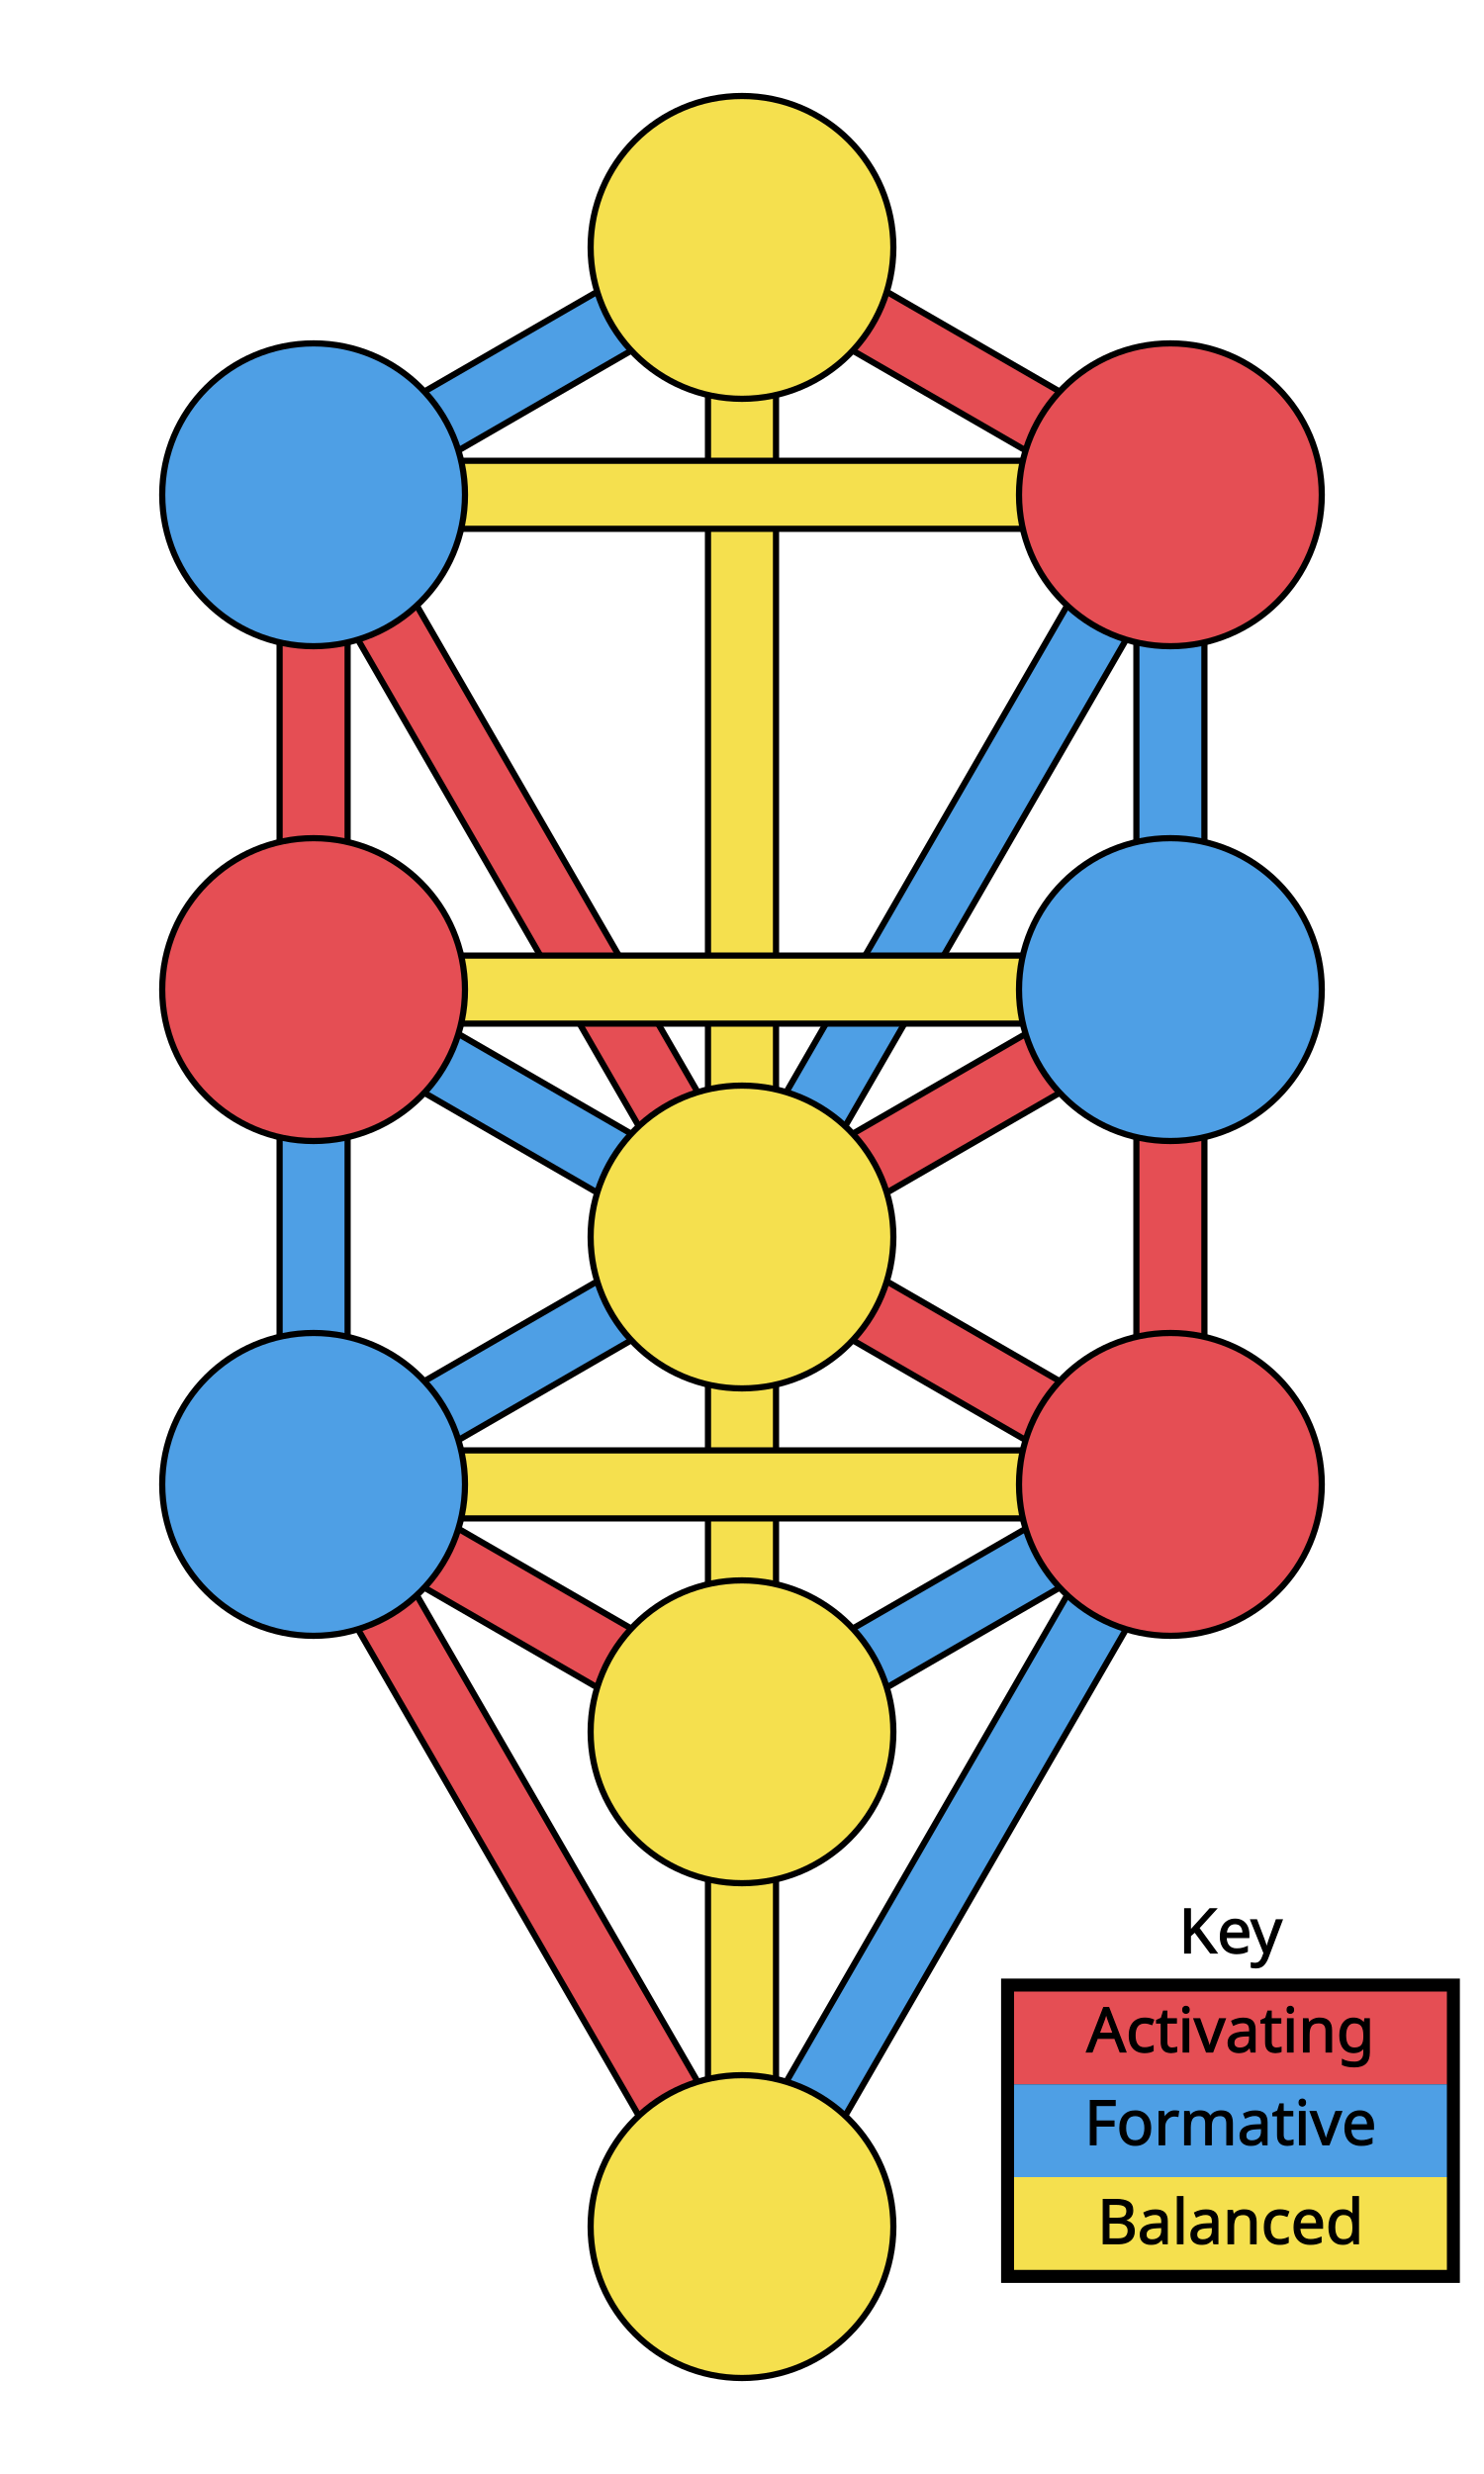
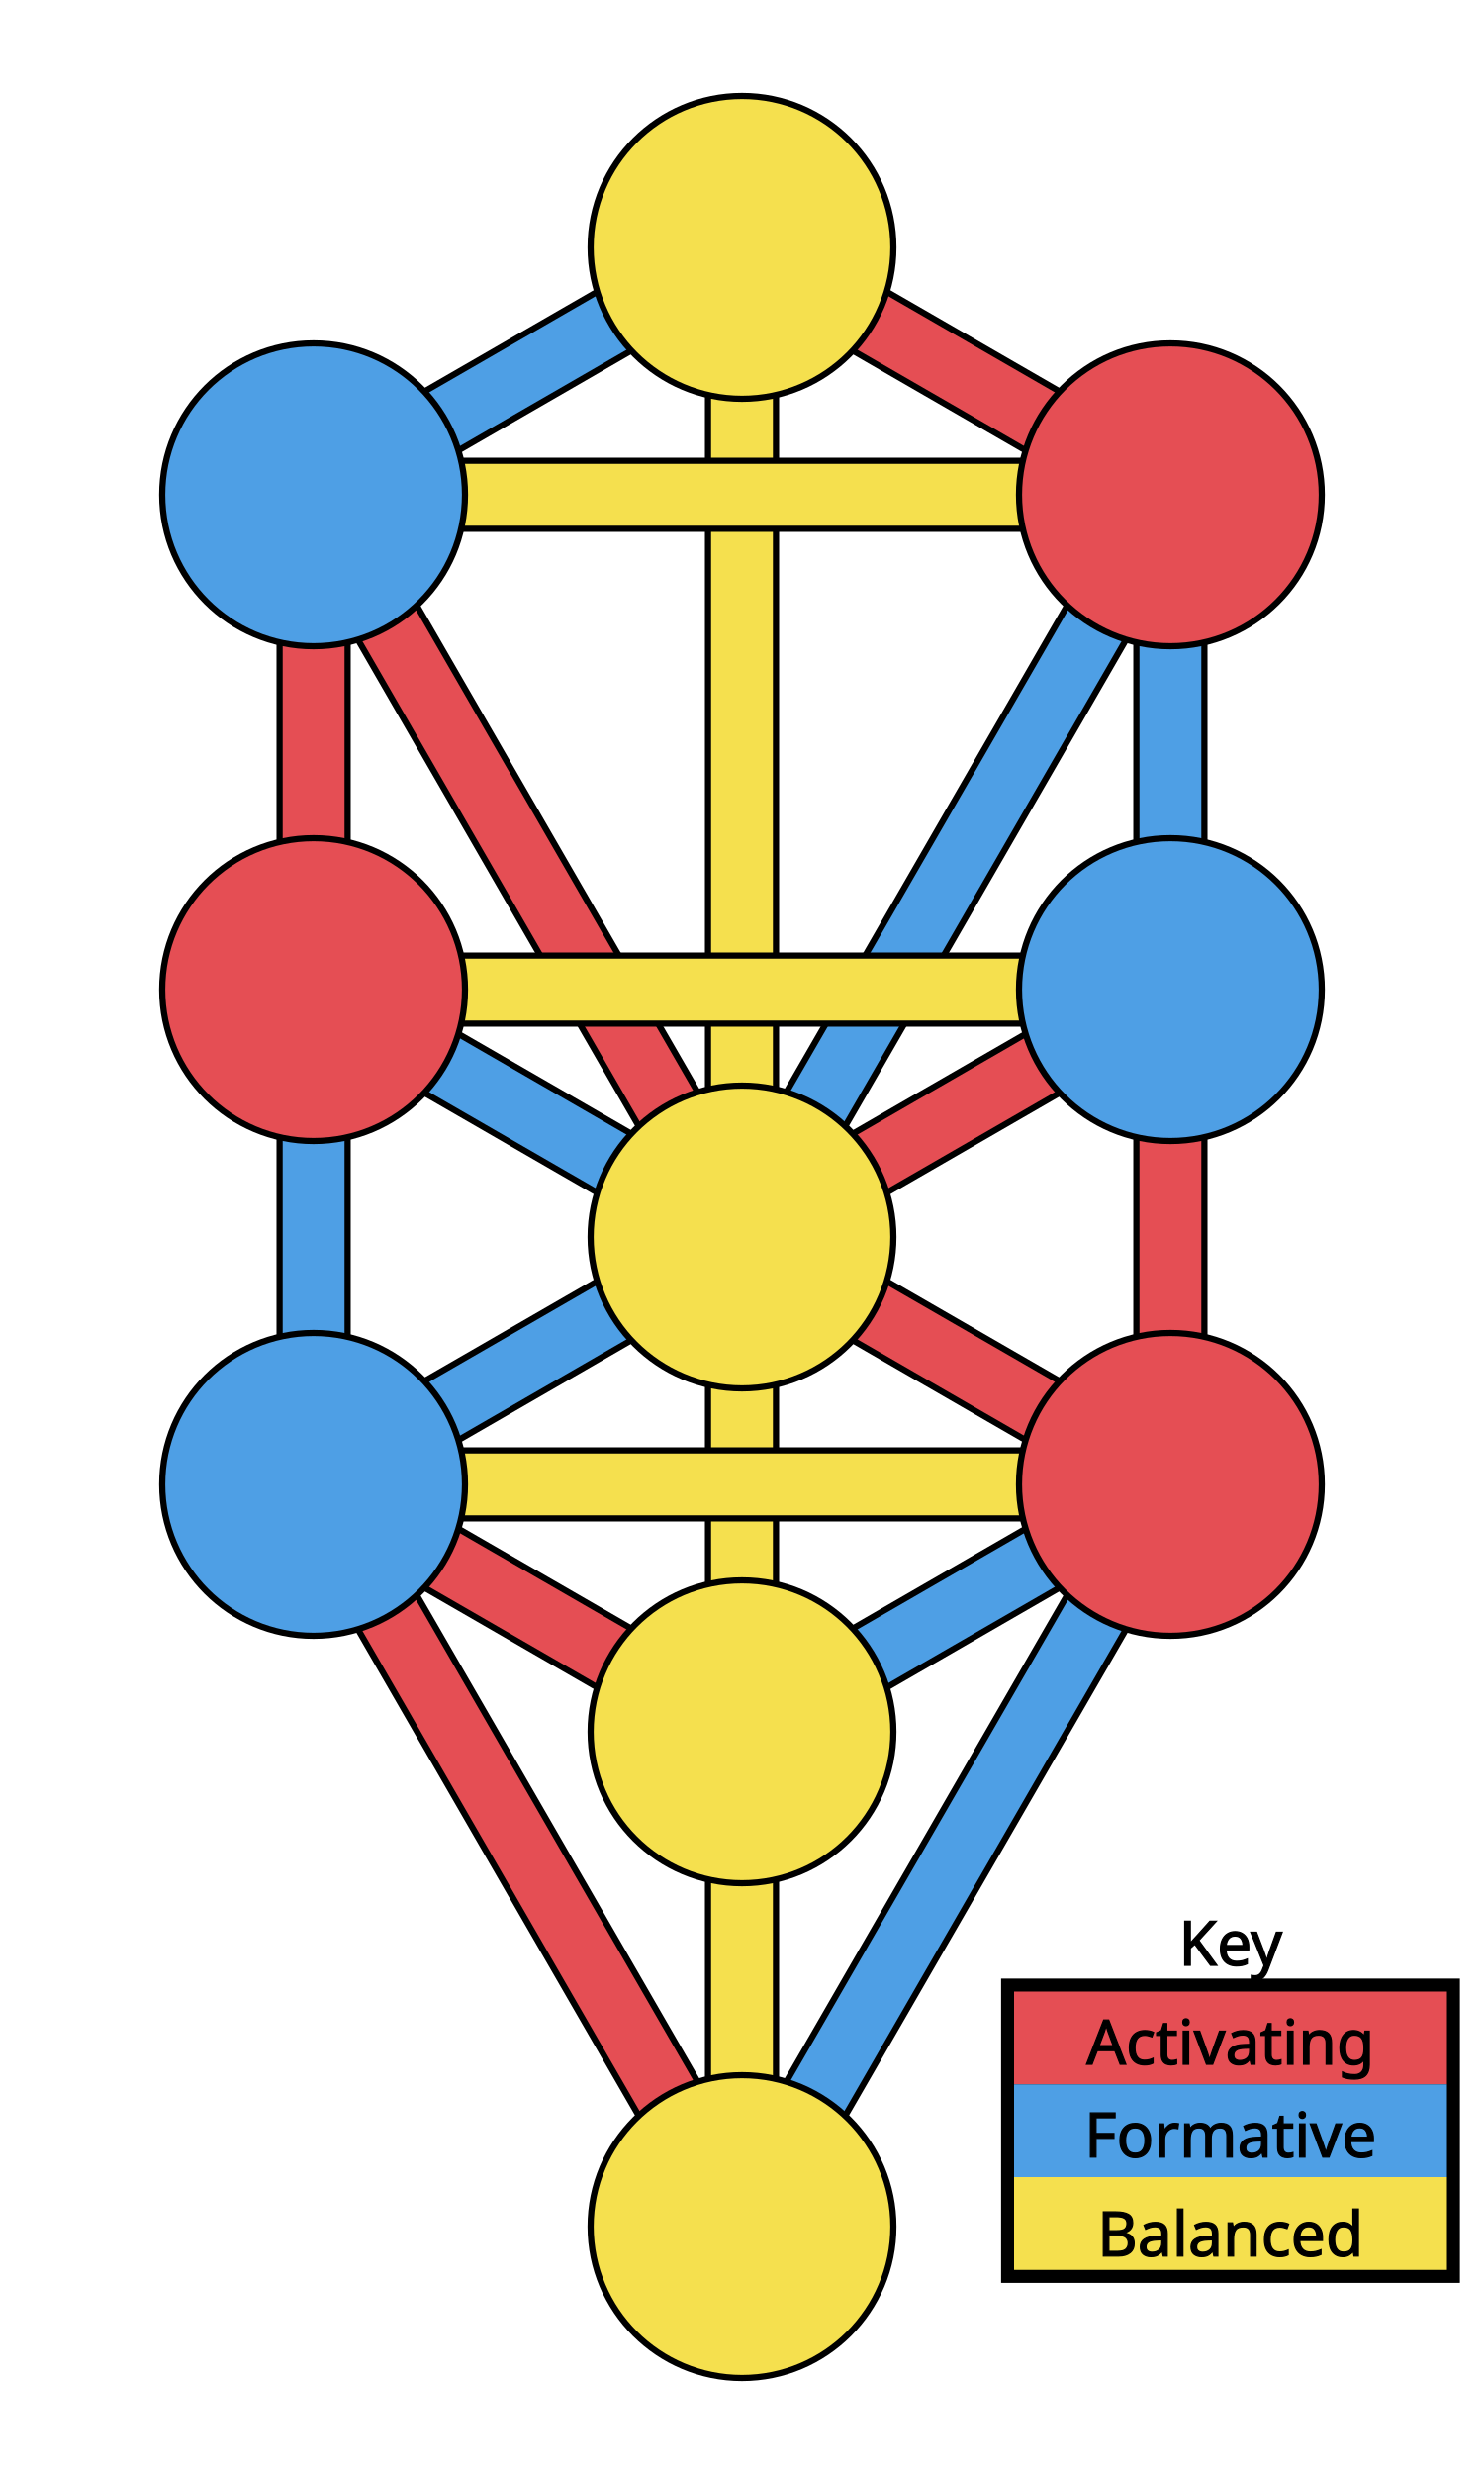
- <svg xmlns="http://www.w3.org/2000/svg" version="1.2" width="360" height="600" viewBox="-600 -1000 1200 2000" preserveAspectRatio="xMinYMin meet">
+ <svg xmlns="http://www.w3.org/2000/svg" xmlns:xlink="http://www.w3.org/1999/xlink" version="1.2" width="360" height="600" viewBox="-600 -1000 1200 2000" preserveAspectRatio="xMinYMin meet">
  <style type="text/css">

   g.hangtext text {
      dominant-baseline: hanging;
      text-anchor: middle;
   }

</style>
  <defs>
    <circle id="sephira" r="122.407">
      </circle>
    <path id="path-11" fill="none" d="M0,-800 L 346.41,-600" />
    <path id="path-12" fill="none" d="M-346.41,-600 L0,-800" />
    <path id="path-13" fill="none" d="M0,-800 L 0,0" />
    <path id="path-14" fill="none" d="M-346.41,-600 L346.41,-600" />
    <path id="path-15" fill="none" d="M0,0 L346.41,-600" />
    <path id="path-16" fill="none" d="M346.41,-600 L346.41,-200" />
    <path id="path-17" fill="none" d="M-346.41,-600 L0,0" />
    <path id="path-18" fill="none" d="M-346.41,-600 L-346.41,-200" />
    <path id="path-19" fill="none" d="M-346.41,-200 L346.41,-200" />
    <path id="path-20" fill="none" d="M0,0 L346.41,-200" />
    <path id="path-21" fill="none" d="M346.41,-200 L346.41,200" />
    <path id="path-22" fill="none" d="M-346.41,-200 L0,0" />
    <path id="path-23" fill="none" d="M-346.41,-200 L-346.41,200" />
    <path id="path-24" fill="none" d="M0,0 L346.41,200" />
    <path id="path-25" fill="none" d="M0,0 L0,400" />
    <path id="path-26" fill="none" d="M-346.41,200 L0,0" />
    <path id="path-27" fill="none" d="M-346.41,200 L346.41,200" />
    <path id="path-28" fill="none" d="M0,400 L346.41,200" />
    <path id="path-29" fill="none" d="M0,800 L346.41,200" />
    <path id="path-30" fill="none" d="M-346.41,200 L0,400" />
    <path id="path-31" fill="none" d="M-346.41,200 L0,800" />
    <path id="path-32" fill="none" d="M0,400 L0,800" />
  </defs>
  <g>
-     <use href="#path-11" stroke="black" stroke-width="60" />
-     <use href="#path-11" stroke="#e54e54" stroke-width="50" />
-     <use href="#path-12" stroke="black" stroke-width="60" />
-     <use href="#path-12" stroke="#4e9fe5" stroke-width="50" />
-     <use href="#path-13" stroke="black" stroke-width="60" />
-     <use href="#path-13" stroke="#f5e04e" stroke-width="50" />
-     <use href="#path-14" stroke="black" stroke-width="60" />
-     <use href="#path-14" stroke="#f5e04e" stroke-width="50" />
-     <use href="#path-15" stroke="black" stroke-width="60" />
-     <use href="#path-15" stroke="#4e9fe5" stroke-width="50" />
-     <use href="#path-16" stroke="black" stroke-width="60" />
-     <use href="#path-16" stroke="#4e9fe5" stroke-width="50" />
-     <use href="#path-17" stroke="black" stroke-width="60" />
-     <use href="#path-17" stroke="#e54e54" stroke-width="50" />
-     <use href="#path-18" stroke="black" stroke-width="60" />
-     <use href="#path-18" stroke="#e54e54" stroke-width="50" />
-     <use href="#path-19" stroke="black" stroke-width="60" />
-     <use href="#path-19" stroke="#f5e04e" stroke-width="50" />
-     <use href="#path-20" stroke="black" stroke-width="60" />
-     <use href="#path-20" stroke="#e54e54" stroke-width="50" />
-     <use href="#path-21" stroke="black" stroke-width="60" />
-     <use href="#path-21" stroke="#e54e54" stroke-width="50" />
-     <use href="#path-22" stroke="black" stroke-width="60" />
-     <use href="#path-22" stroke="#4e9fe5" stroke-width="50" />
-     <use href="#path-23" stroke="black" stroke-width="60" />
-     <use href="#path-23" stroke="#4e9fe5" stroke-width="50" />
-     <use href="#path-24" stroke="black" stroke-width="60" />
-     <use href="#path-24" stroke="#e54e54" stroke-width="50" />
-     <use href="#path-25" stroke="black" stroke-width="60" />
-     <use href="#path-25" stroke="#f5e04e" stroke-width="50" />
-     <use href="#path-26" stroke="black" stroke-width="60" />
-     <use href="#path-26" stroke="#4e9fe5" stroke-width="50" />
-     <use href="#path-27" stroke="black" stroke-width="60" />
-     <use href="#path-27" stroke="#f5e04e" stroke-width="50" />
-     <use href="#path-28" stroke="black" stroke-width="60" />
-     <use href="#path-28" stroke="#4e9fe5" stroke-width="50" />
-     <use href="#path-29" stroke="black" stroke-width="60" />
-     <use href="#path-29" stroke="#4e9fe5" stroke-width="50" />
-     <use href="#path-30" stroke="black" stroke-width="60" />
-     <use href="#path-30" stroke="#e54e54" stroke-width="50" />
-     <use href="#path-31" stroke="black" stroke-width="60" />
-     <use href="#path-31" stroke="#e54e54" stroke-width="50" />
-     <use href="#path-32" stroke="black" stroke-width="60" />
-     <use href="#path-32" stroke="#f5e04e" stroke-width="50" />
+     <use xlink:href="#path-11" stroke="black" stroke-width="60" />
+     <use xlink:href="#path-11" stroke="#e54e54" stroke-width="50" />
+     <use xlink:href="#path-12" stroke="black" stroke-width="60" />
+     <use xlink:href="#path-12" stroke="#4e9fe5" stroke-width="50" />
+     <use xlink:href="#path-13" stroke="black" stroke-width="60" />
+     <use xlink:href="#path-13" stroke="#f5e04e" stroke-width="50" />
+     <use xlink:href="#path-14" stroke="black" stroke-width="60" />
+     <use xlink:href="#path-14" stroke="#f5e04e" stroke-width="50" />
+     <use xlink:href="#path-15" stroke="black" stroke-width="60" />
+     <use xlink:href="#path-15" stroke="#4e9fe5" stroke-width="50" />
+     <use xlink:href="#path-16" stroke="black" stroke-width="60" />
+     <use xlink:href="#path-16" stroke="#4e9fe5" stroke-width="50" />
+     <use xlink:href="#path-17" stroke="black" stroke-width="60" />
+     <use xlink:href="#path-17" stroke="#e54e54" stroke-width="50" />
+     <use xlink:href="#path-18" stroke="black" stroke-width="60" />
+     <use xlink:href="#path-18" stroke="#e54e54" stroke-width="50" />
+     <use xlink:href="#path-19" stroke="black" stroke-width="60" />
+     <use xlink:href="#path-19" stroke="#f5e04e" stroke-width="50" />
+     <use xlink:href="#path-20" stroke="black" stroke-width="60" />
+     <use xlink:href="#path-20" stroke="#e54e54" stroke-width="50" />
+     <use xlink:href="#path-21" stroke="black" stroke-width="60" />
+     <use xlink:href="#path-21" stroke="#e54e54" stroke-width="50" />
+     <use xlink:href="#path-22" stroke="black" stroke-width="60" />
+     <use xlink:href="#path-22" stroke="#4e9fe5" stroke-width="50" />
+     <use xlink:href="#path-23" stroke="black" stroke-width="60" />
+     <use xlink:href="#path-23" stroke="#4e9fe5" stroke-width="50" />
+     <use xlink:href="#path-24" stroke="black" stroke-width="60" />
+     <use xlink:href="#path-24" stroke="#e54e54" stroke-width="50" />
+     <use xlink:href="#path-25" stroke="black" stroke-width="60" />
+     <use xlink:href="#path-25" stroke="#f5e04e" stroke-width="50" />
+     <use xlink:href="#path-26" stroke="black" stroke-width="60" />
+     <use xlink:href="#path-26" stroke="#4e9fe5" stroke-width="50" />
+     <use xlink:href="#path-27" stroke="black" stroke-width="60" />
+     <use xlink:href="#path-27" stroke="#f5e04e" stroke-width="50" />
+     <use xlink:href="#path-28" stroke="black" stroke-width="60" />
+     <use xlink:href="#path-28" stroke="#4e9fe5" stroke-width="50" />
+     <use xlink:href="#path-29" stroke="black" stroke-width="60" />
+     <use xlink:href="#path-29" stroke="#4e9fe5" stroke-width="50" />
+     <use xlink:href="#path-30" stroke="black" stroke-width="60" />
+     <use xlink:href="#path-30" stroke="#e54e54" stroke-width="50" />
+     <use xlink:href="#path-31" stroke="black" stroke-width="60" />
+     <use xlink:href="#path-31" stroke="#e54e54" stroke-width="50" />
+     <use xlink:href="#path-32" stroke="black" stroke-width="60" />
+     <use xlink:href="#path-32" stroke="#f5e04e" stroke-width="50" />
  </g>
  <g stroke="black" stroke-width="5">
-     <use href="#sephira" fill="#f5e04e" x="0" y="-800" />
-     <use href="#sephira" fill="#e54e54" x="346.41" y="-600" />
-     <use href="#sephira" fill="#4e9fe5" x="-346.41" y="-600" />
-     <use href="#sephira" fill="#4e9fe5" x="346.41" y="-200" />
-     <use href="#sephira" fill="#e54e54" x="-346.41" y="-200" />
-     <use href="#sephira" fill="#f5e04e" x="0" y="0" />
-     <use href="#sephira" fill="#e54e54" x="346.41" y="200" />
-     <use href="#sephira" fill="#4e9fe5" x="-346.41" y="200" />
-     <use href="#sephira" fill="#f5e04e" x="0" y="400" />
-     <use href="#sephira" fill="#f5e04e" x="0" y="800" />
+     <use xlink:href="#sephira" fill="#f5e04e" x="0" y="-800" />
+     <use xlink:href="#sephira" fill="#e54e54" x="346.41" y="-600" />
+     <use xlink:href="#sephira" fill="#4e9fe5" x="-346.41" y="-600" />
+     <use xlink:href="#sephira" fill="#4e9fe5" x="346.41" y="-200" />
+     <use xlink:href="#sephira" fill="#e54e54" x="-346.41" y="-200" />
+     <use xlink:href="#sephira" fill="#f5e04e" x="0" y="0" />
+     <use xlink:href="#sephira" fill="#e54e54" x="346.41" y="200" />
+     <use xlink:href="#sephira" fill="#4e9fe5" x="-346.41" y="200" />
+     <use xlink:href="#sephira" fill="#f5e04e" x="0" y="400" />
+     <use xlink:href="#sephira" fill="#f5e04e" x="0" y="800" />
  </g>
  <g transform="translate(210,600)">
    <rect x="0" y="0" width="370" height="245" fill="black" stroke="black" />
    <rect x="10" y="10" width="350" height="75" fill="#e54e54" />
    <rect x="10" y="85" width="350" height="75" fill="#4e9fe5" />
    <rect x="10" y="160" width="350" height="75" fill="#f5e04e" />
    <g class="hangtext" fill="black" stroke="black" stroke-width="1" font-size="50" font-family="verdana, sans-serif">
-       <text x="185" y="-60">Key</text>
-       <text x="185" y="20">Activating</text>
-       <text x="185" y="95">Formative</text>
-       <text x="185" y="175">Balanced</text>
+       <text x="185" y="-50">Key</text>
+       <text x="185" y="30">Activating</text>
+       <text x="185" y="105">Formative</text>
+       <text x="185" y="185">Balanced</text>
    </g>
  </g>
</svg>
